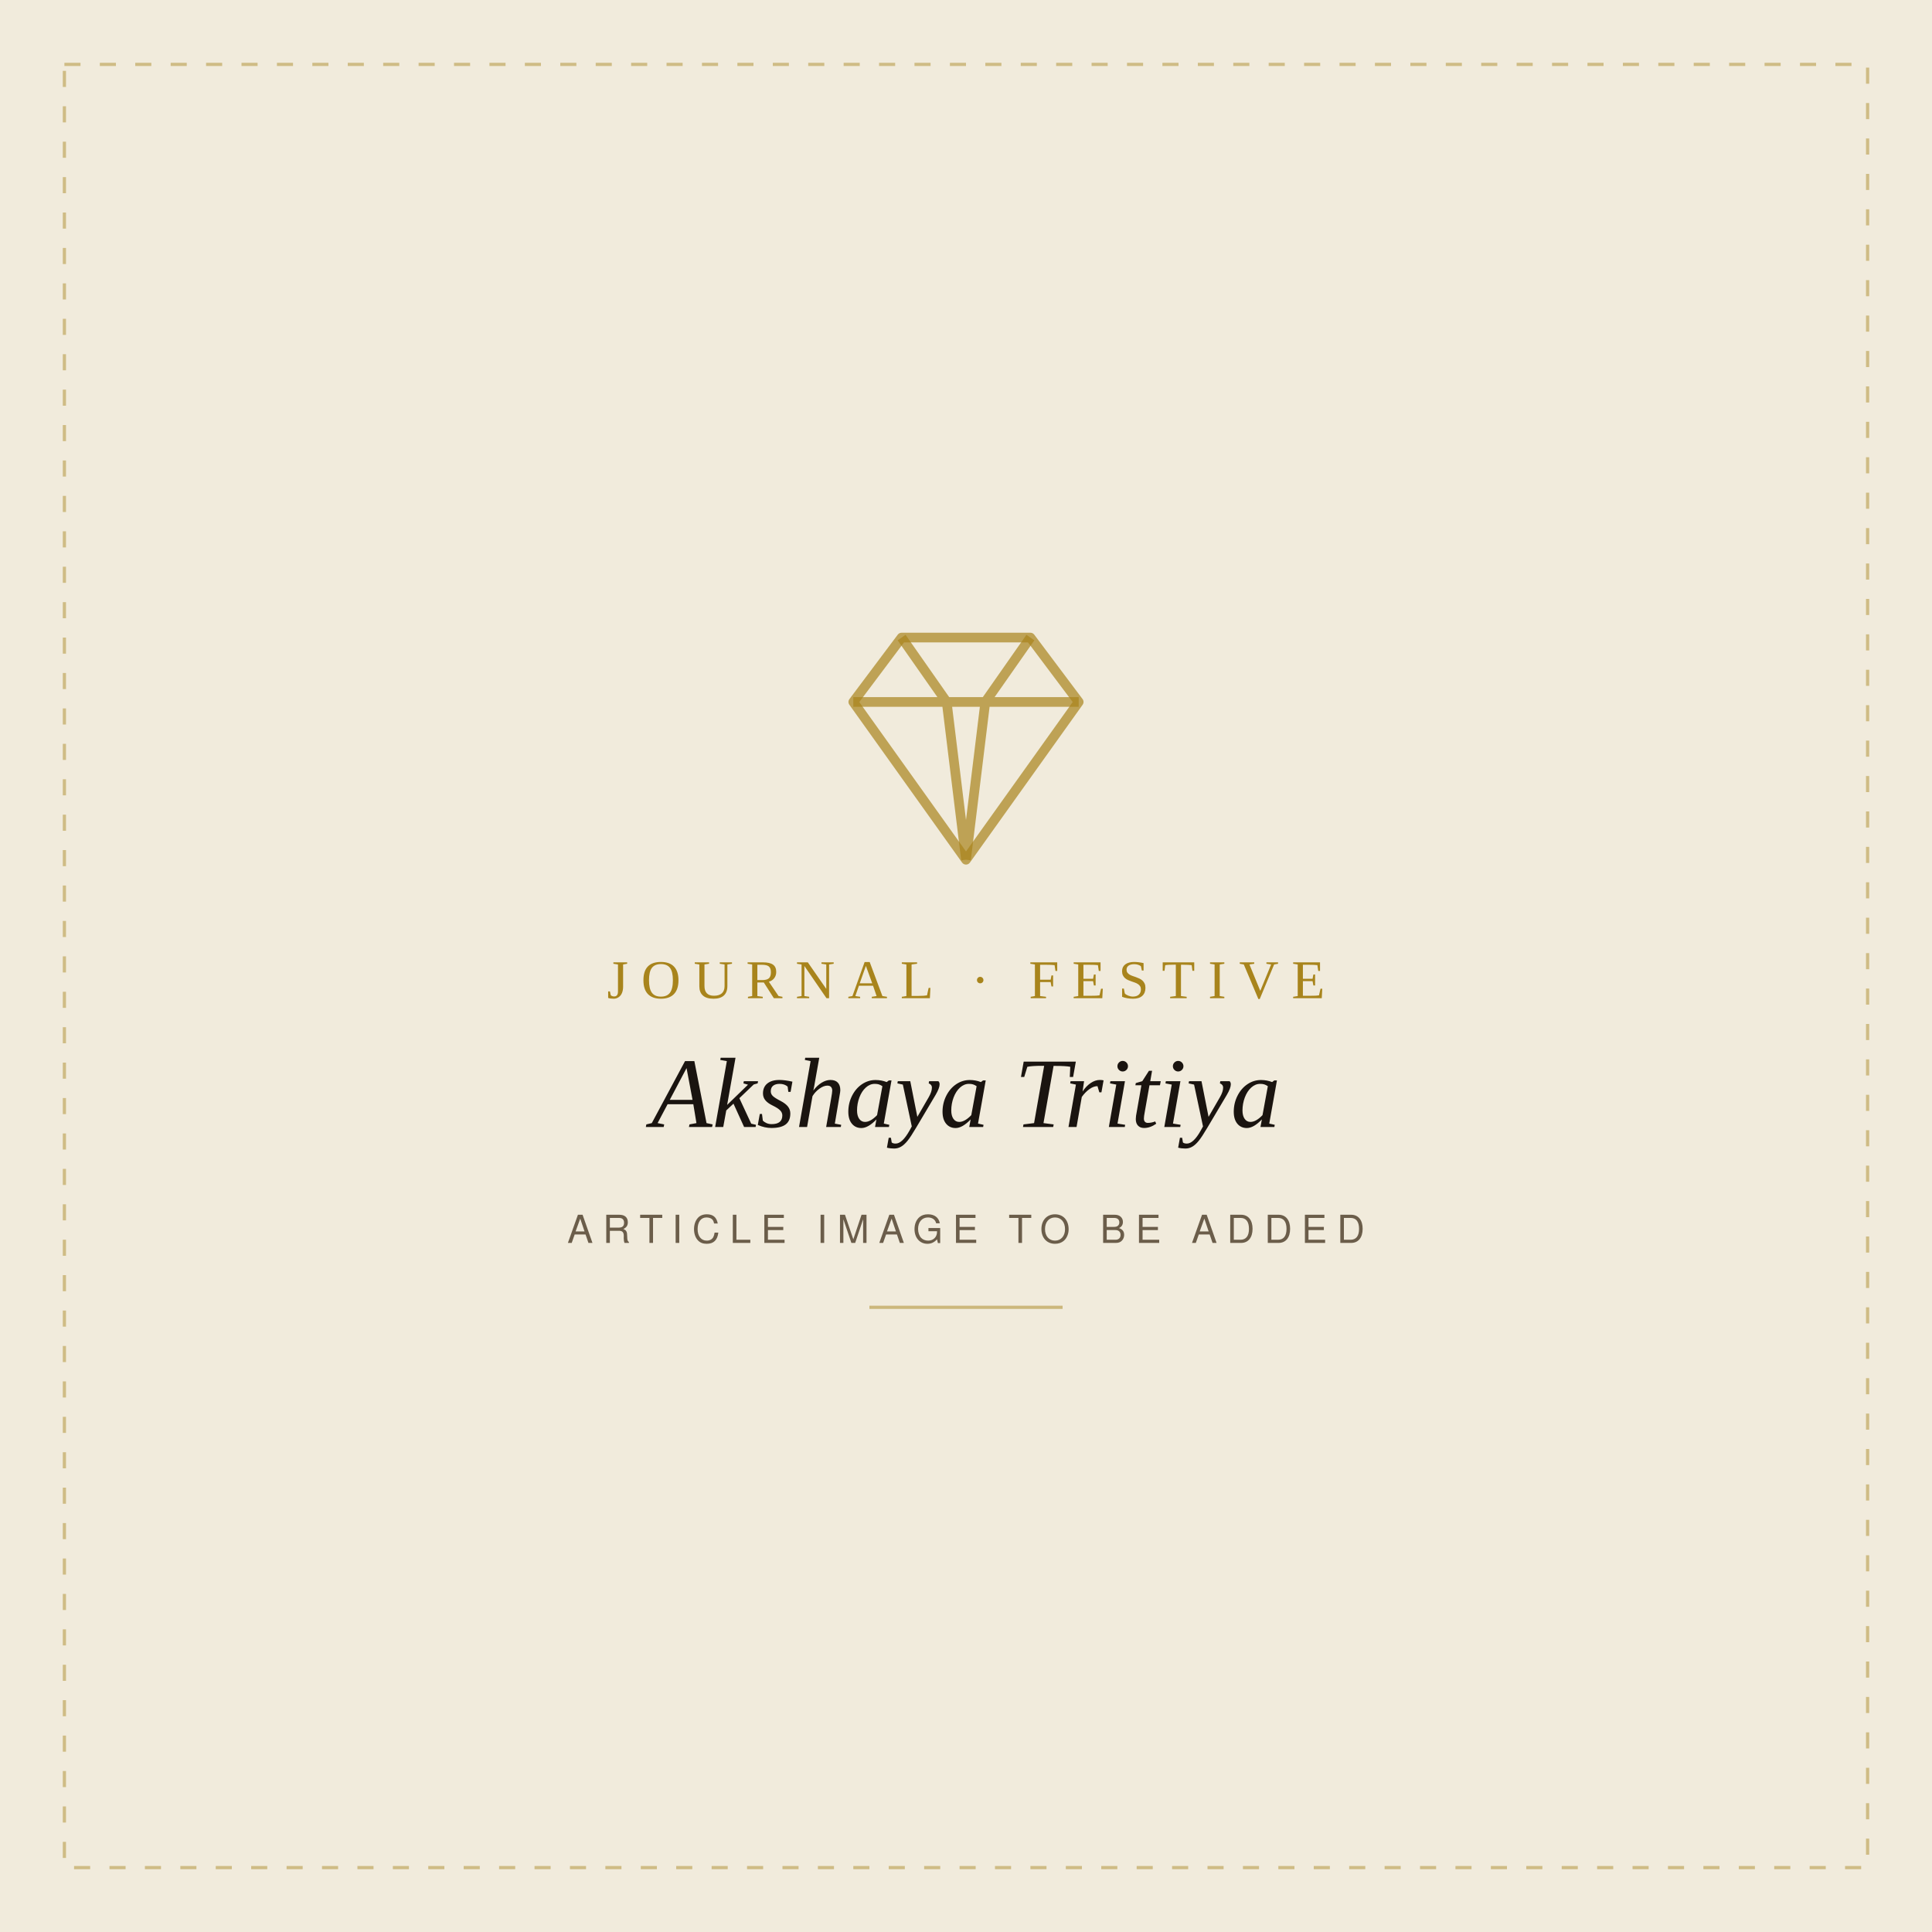
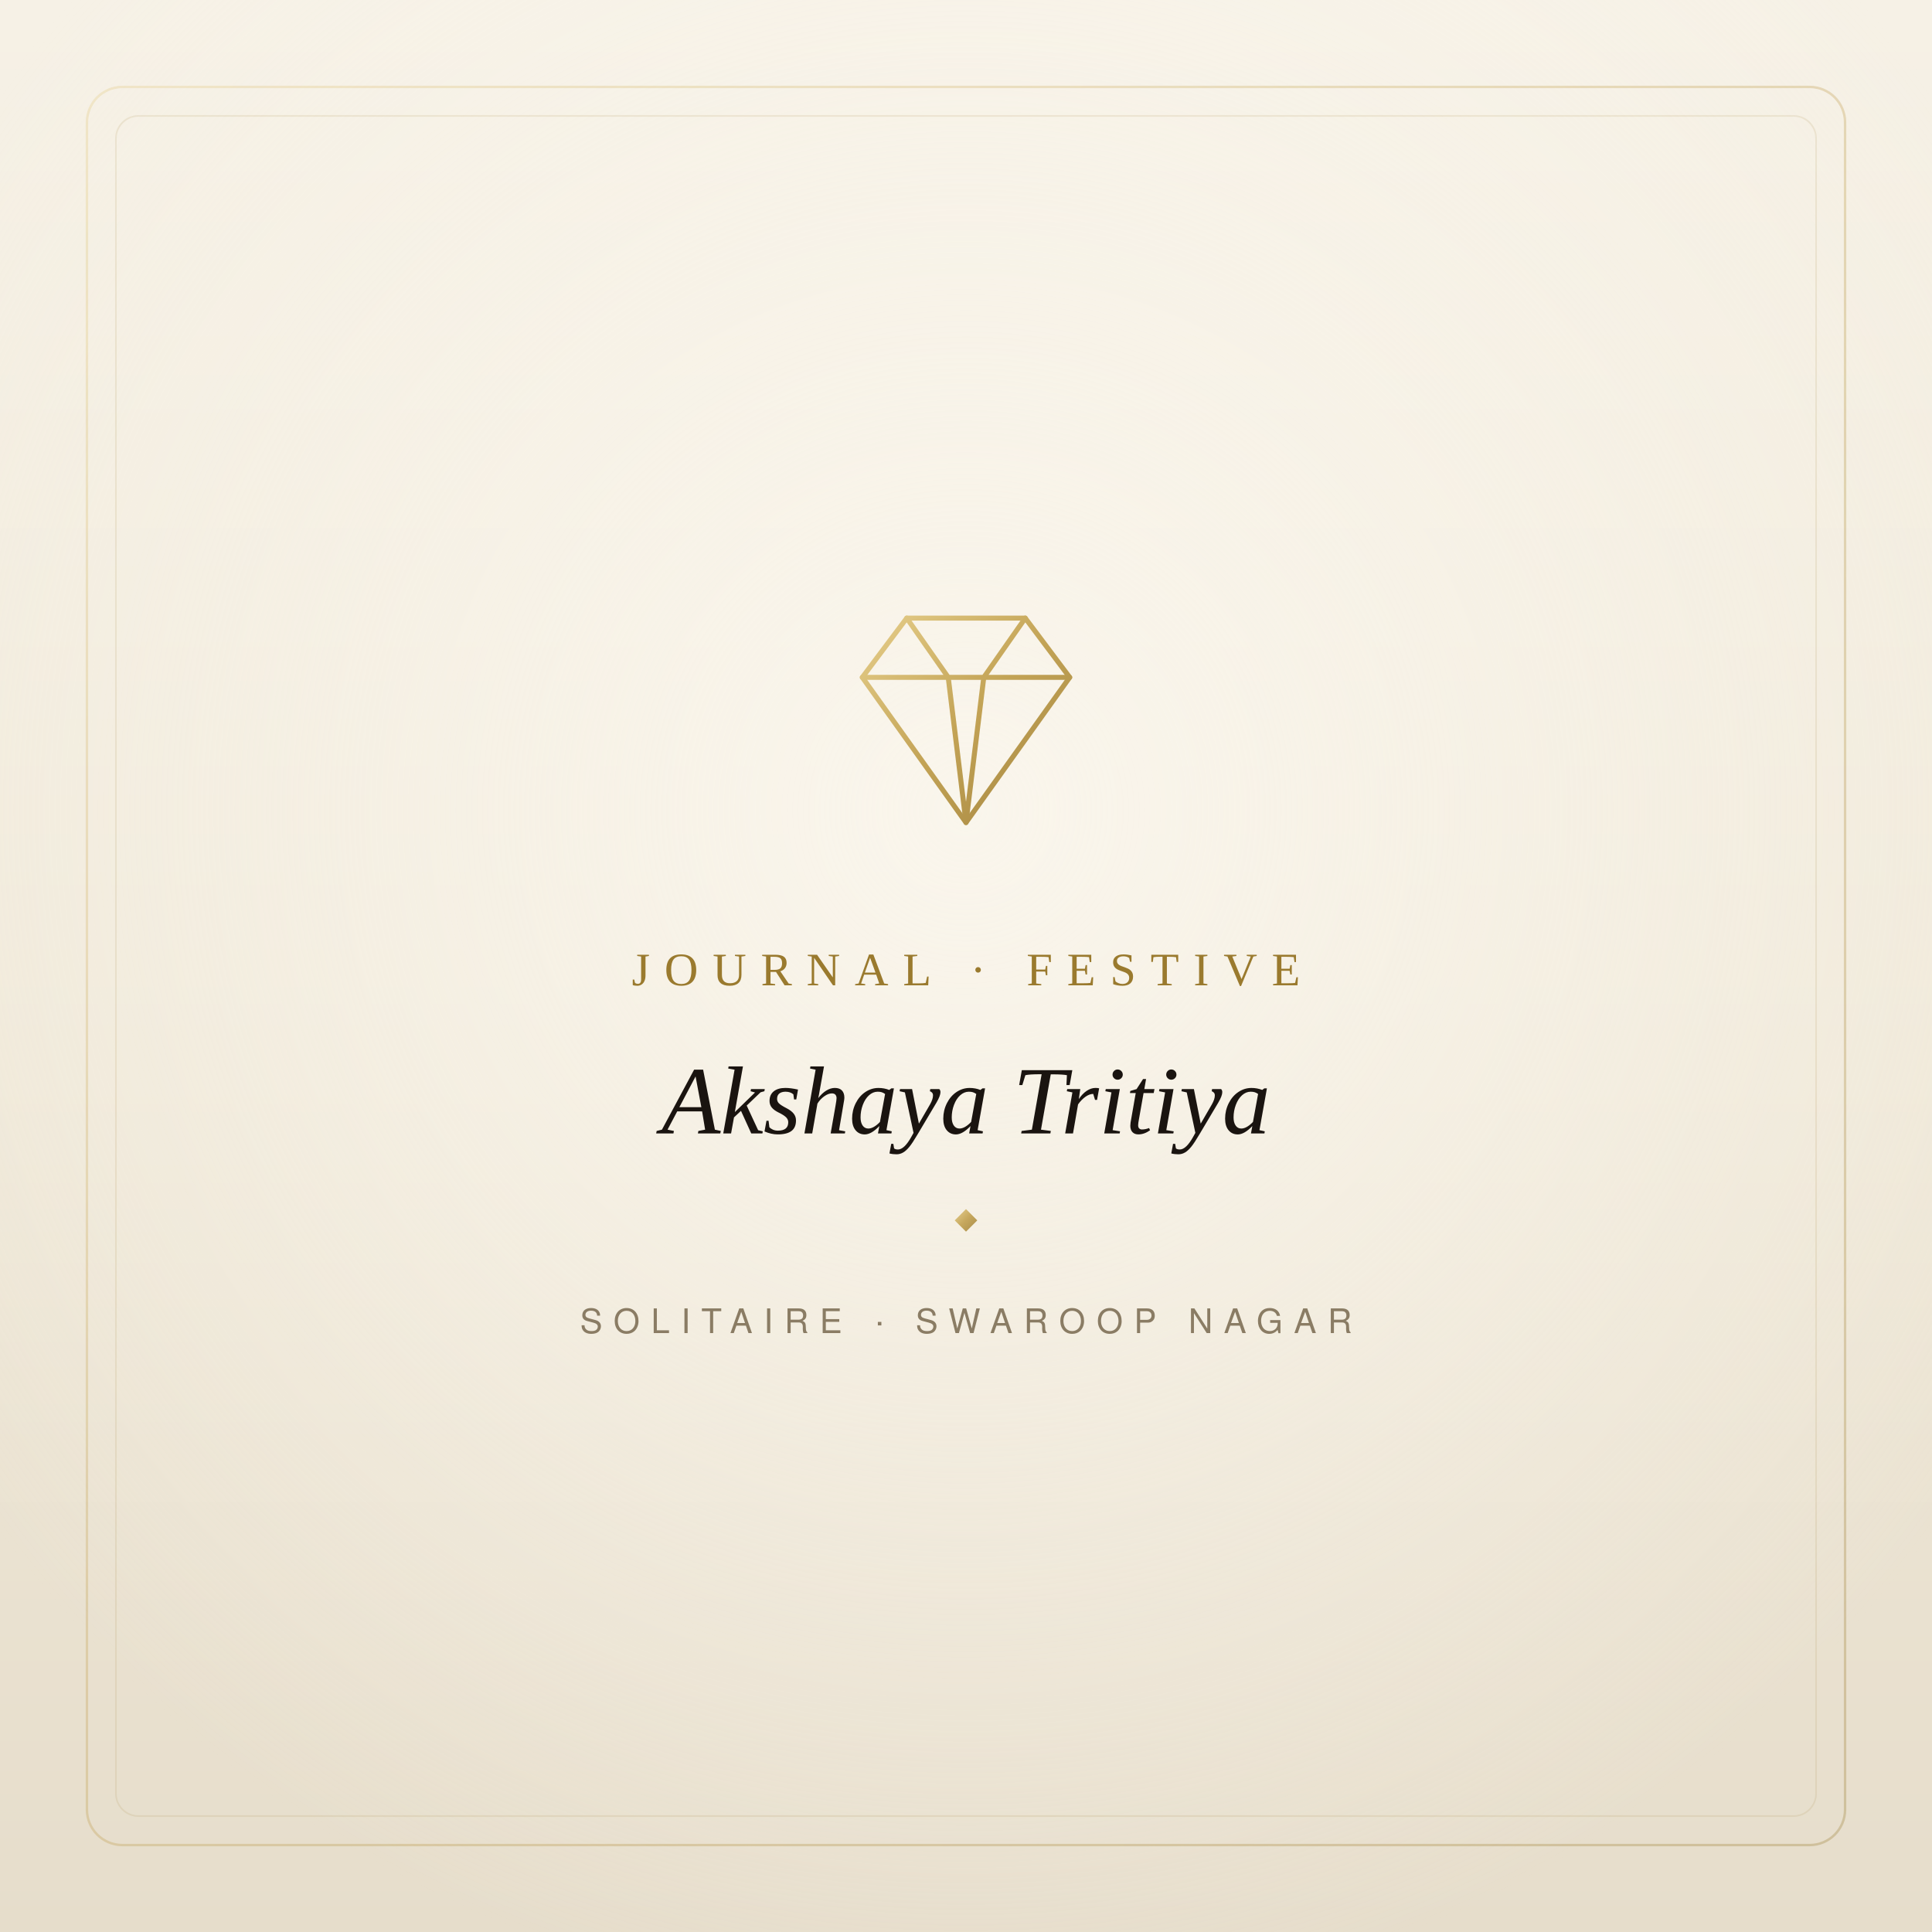
- <svg xmlns="http://www.w3.org/2000/svg" viewBox="0 0 1200 1200" width="1200" height="1200" role="img" aria-label="Akshaya Tritiya — placeholder">
-   <rect width="1200" height="1200" fill="#F1EBDC" />
-   <rect x="40" y="40" width="1120" height="1120" fill="none" stroke="#A8841C" stroke-opacity="0.45" stroke-width="2" stroke-dasharray="10 12" />
-   <g transform="translate(600 470)" fill="none" stroke="#A8841C" stroke-opacity="0.7" stroke-width="6" stroke-linejoin="round">
+ <svg xmlns="http://www.w3.org/2000/svg" viewBox="0 0 1200 1200" width="1200" height="1200" role="img" aria-label="Journal — Akshaya Tritiya">
+   <defs>
+     <linearGradient id="bg" x1="0" y1="0" x2="0" y2="1">
+       <stop offset="0" stop-color="#F6F1E6" />
+       <stop offset="0.55" stop-color="#EFE8D8" />
+       <stop offset="1" stop-color="#E6DDCB" />
+     </linearGradient>
+     <radialGradient id="glow" cx="0.5" cy="0.42" r="0.62">
+       <stop offset="0" stop-color="#FBF7EE" stop-opacity="0.9" />
+       <stop offset="1" stop-color="#FBF7EE" stop-opacity="0" />
+     </radialGradient>
+     <linearGradient id="gold" x1="0" y1="0" x2="1" y2="1">
+       <stop offset="0" stop-color="#E4CA80" />
+       <stop offset="0.5" stop-color="#BD9A45" />
+       <stop offset="1" stop-color="#9A7A2E" />
+     </linearGradient>
+   </defs>
+   <rect width="1200" height="1200" fill="url(#bg)" />
+   <rect width="1200" height="1200" fill="url(#glow)" />
+   <rect x="54" y="54" width="1092" height="1092" rx="22" fill="none" stroke="url(#gold)" stroke-opacity="0.30" stroke-width="1.5" />
+   <rect x="72" y="72" width="1056" height="1056" rx="14" fill="none" stroke="#9A7A2E" stroke-opacity="0.12" stroke-width="1" />
+   <g transform="translate(600 452) scale(0.92)" fill="none" stroke="url(#gold)" stroke-width="3.4" stroke-linejoin="round" stroke-linecap="round" opacity="0.9">
    <path d="M-70 -34 L-40 -74 L40 -74 L70 -34 L0 64 Z" />
    <path d="M-70 -34 L70 -34 M-40 -74 L-12 -34 L0 64 M40 -74 L12 -34 L0 64 M-12 -34 L12 -34" />
  </g>
-   <text x="600" y="620" text-anchor="middle" font-family="Georgia, 'Times New Roman', serif" font-size="34" letter-spacing="8" fill="#A8841C">JOURNAL · FESTIVE</text>
-   <text x="600" y="700" text-anchor="middle" font-family="Georgia, 'Times New Roman', serif" font-style="italic" font-size="62" fill="#1A1410">Akshaya Tritiya</text>
-   <text x="600" y="772" text-anchor="middle" font-family="Helvetica, Arial, sans-serif" font-size="24" letter-spacing="6" fill="#6B5D4A">ARTICLE IMAGE TO BE ADDED</text>
-   <line x1="540" y1="812" x2="660" y2="812" stroke="#A8841C" stroke-opacity="0.5" stroke-width="2" />
+   <text x="600" y="612" text-anchor="middle" font-family="Georgia, 'Times New Roman', serif" font-size="29" letter-spacing="9" fill="#9A7A2E">JOURNAL · FESTIVE</text>
+   <text x="600" y="704" text-anchor="middle" font-family="Georgia, 'Times New Roman', serif" font-style="italic" font-size="60" fill="#1A1410">Akshaya Tritiya</text>
+   <g transform="translate(600 758)">
+     <line x1="-150" y1="0" x2="-20" y2="0" stroke="url(#gold)" stroke-opacity="0.55" stroke-width="1.4" />
+     <line x1="20" y1="0" x2="150" y2="0" stroke="url(#gold)" stroke-opacity="0.55" stroke-width="1.4" />
+     <path d="M0 -7 L7 0 L0 7 L-7 0 Z" fill="url(#gold)" opacity="0.85" />
+   </g>
+   <text x="600" y="828" text-anchor="middle" font-family="Helvetica, Arial, sans-serif" font-size="21" letter-spacing="7" fill="#8A7C64">SOLITAIRE · SWAROOP NAGAR</text>
</svg>
